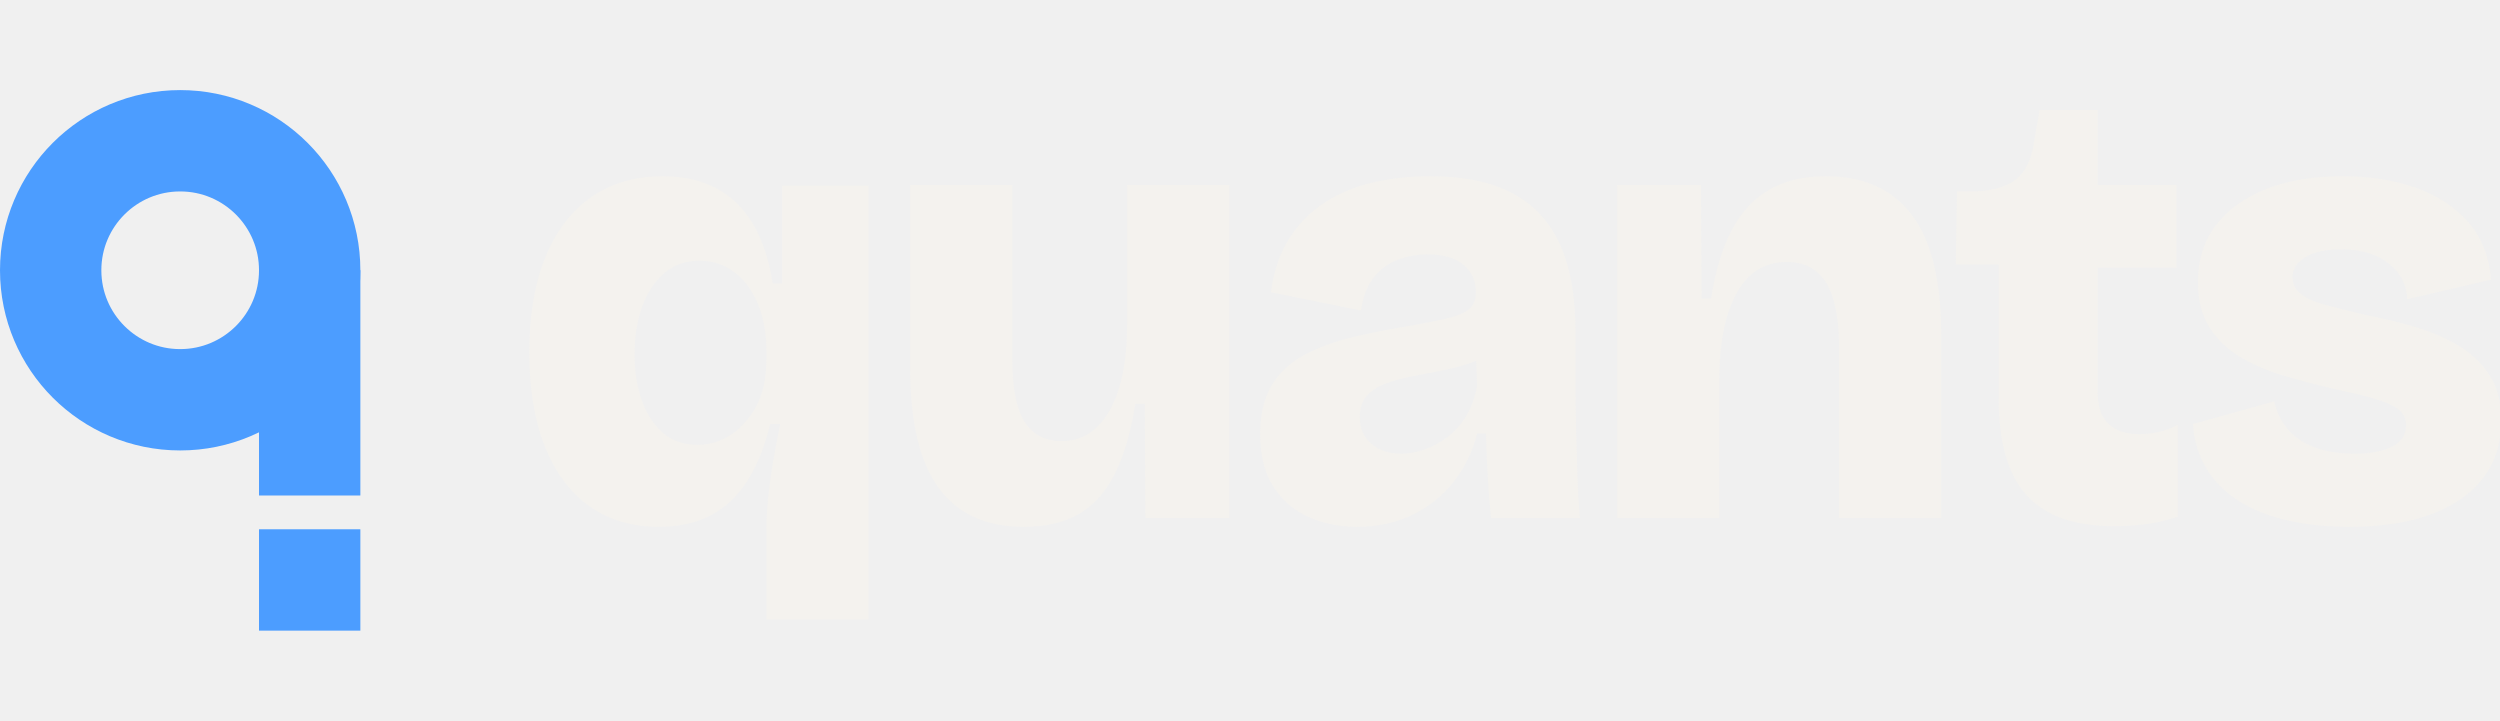
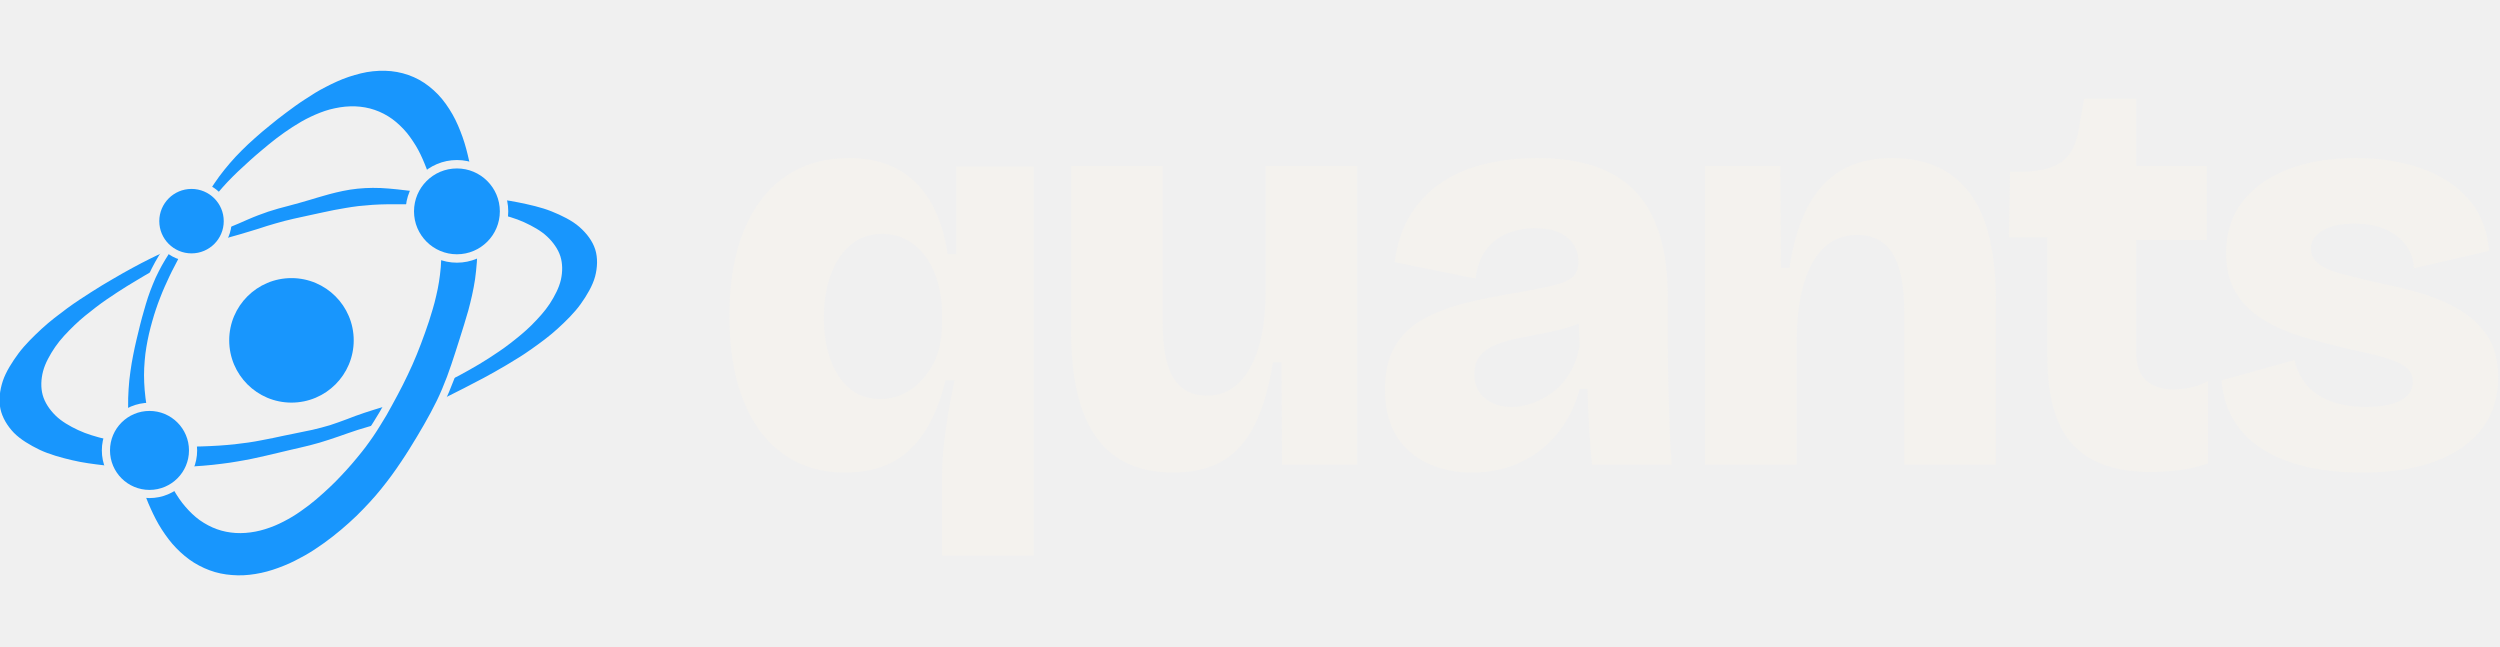
- <svg xmlns="http://www.w3.org/2000/svg" viewBox="0 0 444 128" role="img" aria-label="quants">
-   <g transform="translate(-32 0)">
-     <circle cx="64" cy="48" r="23" fill="none" stroke="#4C9DFF" stroke-width="18" />
-     <rect x="78" y="48" width="18" height="40" fill="#4C9DFF" />
-     <rect x="78" y="94" width="18" height="18" fill="#4C9DFF" />
+ <svg xmlns="http://www.w3.org/2000/svg" viewBox="0 0 495 128" role="img" aria-label="quants">
+   <g transform="translate(-31.66 -23.32) scale(0.16155)">
+     <defs>
+       <mask id="ql-back" maskUnits="userSpaceOnUse" x="0" y="0" width="1080" height="1080">
+         <rect width="1080" height="1080" fill="#fff" />
+         <path d="M764.7 542.5C763 548.2 761.2 553.7 759.5 559.1C757.8 564.5 756.1 569.8 754.4 575.1C752.7 580.3 751 585.5 749.3 590.6C747.5 595.7 745.8 600.8 743.9 605.9C742 610.9 740 615.9 737.9 620.9C735.8 625.9 733.6 630.8 731.2 635.7C728.8 640.6 726.3 645.5 723.7 650.3C721.1 655.2 718.4 660 715.6 664.9C712.8 669.8 709.9 674.7 706.9 679.7C703.9 684.7 700.9 689.7 697.6 694.9C694.4 700 691 705.3 687.4 710.6C683.9 715.9 680.1 721.3 676.1 726.8C672.1 732.2 667.9 737.8 663.4 743.3C658.9 748.9 654.1 754.5 648.9 760.1C643.8 765.6 638.4 771.3 632.6 776.9C626.7 782.5 620.6 788.1 614 793.6C607.5 799.1 600.5 804.6 593.1 809.9C585.8 815.1 578 820.4 569.8 825C561.5 829.6 552.9 834.2 543.9 837.7C535 841.3 525.6 844.5 516.1 846.5C506.7 848.5 496.9 849.7 487.5 849.5C478 849.3 468.4 848.1 459.5 845.5C450.5 842.9 441.8 838.9 433.8 834C425.9 829.1 418.5 822.8 411.9 816C405.2 809.2 399.4 801.2 394.2 793.2C389 785.2 384.6 776.4 380.7 767.8C376.7 759.2 373.5 750.3 370.6 741.7C367.7 733 365.3 724.3 363.1 715.9C361 707.4 359.3 699.1 357.8 690.9C356.4 682.7 355.3 674.7 354.5 666.8C353.7 658.9 353.2 651.2 353 643.5C352.9 635.9 353.1 628.5 353.6 621.2C354 613.9 354.8 606.8 355.8 599.8C356.7 592.9 357.9 586.2 359.2 579.6C360.4 573.1 361.9 566.7 363.3 560.6C364.7 554.4 366.2 548.4 367.7 542.5C369.2 536.6 370.7 530.9 372.4 525.2C374 519.6 375.6 514 377.4 508.6C379.3 503.1 381.2 497.8 383.4 492.6C385.5 487.3 387.8 482.2 390.4 477.2C392.9 472.2 395.6 467.4 398.5 462.6C401.3 457.9 404.4 453.3 407.4 448.8C410.4 444.2 413.5 439.8 416.6 435.3C419.7 430.7 422.7 426.3 425.7 421.7C428.8 417 431.7 412.3 434.7 407.5C437.7 402.6 440.7 397.6 443.8 392.5C447 387.3 450.2 382 453.7 376.7C457.1 371.4 460.8 366 464.7 360.6C468.7 355.3 472.9 349.9 477.5 344.6C482 339.3 486.9 334.1 492 329C497.2 323.8 502.6 318.7 508.4 313.6C514.2 308.4 520.2 303.3 526.7 298.1C533.1 292.8 539.8 287.5 547 282.2C554.2 276.8 561.7 271.3 569.8 266.1C577.8 260.8 586.3 255.4 595.3 250.9C604.2 246.3 613.7 241.8 623.3 238.6C633 235.4 643.1 232.7 653 231.7C662.9 230.7 673.1 230.8 682.6 232.6C692 234.3 701.4 237.6 709.8 242.2C718.2 246.8 726 253.1 732.8 260.1C739.6 267.2 745.5 275.7 750.5 284.4C755.5 293.1 759.5 302.8 762.9 312.3C766.3 321.8 768.8 331.8 770.9 341.3C773.1 350.8 774.6 360.4 775.9 369.5C777.3 378.6 778.2 387.5 779 396C779.8 404.5 780.3 412.7 780.7 420.7C781 428.7 781.2 436.4 781.2 443.9C781.2 451.4 780.9 458.7 780.4 465.8C779.9 473 779.1 479.9 778.2 486.7C777.2 493.4 775.9 500 774.5 506.4C773.1 512.8 771.5 519 769.9 525C768.2 531 766.5 536.8 764.7 542.5ZM721.8 538C720.2 542.9 718.5 547.6 716.9 552.2C715.2 556.8 713.6 561.3 711.9 565.8C710.2 570.2 708.5 574.5 706.8 578.8C705 583.1 703.2 587.3 701.4 591.5C699.5 595.6 697.6 599.7 695.7 603.8C693.7 607.9 691.7 612 689.7 616.1C687.6 620.1 685.5 624.2 683.4 628.2C681.2 632.3 679 636.4 676.7 640.6C674.4 644.7 672.1 648.9 669.7 653.2C667.2 657.4 664.6 661.7 661.9 666C659.2 670.4 656.4 674.8 653.4 679.2C650.3 683.6 647.2 688.1 643.8 692.6C640.3 697.1 636.8 701.6 632.9 706.2C629.1 710.8 625.1 715.5 620.8 720.2C616.5 724.9 612 729.7 607.2 734.6C602.3 739.4 597.2 744.4 591.7 749.2C586.3 754.1 580.5 759.1 574.3 763.8C568.1 768.5 561.4 773.3 554.5 777.5C547.6 781.6 540.1 785.6 532.6 788.7C525 791.8 517 794.4 509 795.9C501.1 797.4 492.8 798.1 484.9 797.6C477 797.1 469.1 795.6 461.7 792.9C454.4 790.3 447.2 786.4 440.8 781.9C434.4 777.3 428.4 771.5 423.2 765.4C417.9 759.4 413.3 752.4 409.2 745.5C405.1 738.5 401.7 731.1 398.5 723.9C395.4 716.6 392.8 709.2 390.4 702.1C388 694.9 386 687.8 384.1 680.9C382.3 674.1 380.7 667.3 379.2 660.7C377.8 654.1 376.5 647.7 375.6 641.3C374.6 634.9 373.8 628.7 373.3 622.5C372.8 616.3 372.5 610.2 372.5 604.2C372.5 598.3 372.8 592.3 373.3 586.6C373.7 580.8 374.5 575.1 375.4 569.6C376.3 564.1 377.4 558.7 378.6 553.4C379.8 548.1 381.2 543 382.6 538C384 533 385.5 528.1 387.1 523.4C388.7 518.6 390.4 513.9 392.2 509.4C393.9 504.8 395.8 500.4 397.7 496C399.6 491.6 401.6 487.3 403.6 483.1C405.6 478.8 407.7 474.7 409.9 470.6C412 466.4 414.1 462.3 416.3 458.2C418.4 454.1 420.6 450 422.8 445.8C425 441.6 427.2 437.4 429.5 433.1C431.7 428.8 434 424.4 436.5 420C439 415.6 441.6 411.2 444.3 406.7C447.1 402.3 450.1 397.8 453.2 393.4C456.4 389 459.8 384.6 463.4 380.2C467 375.9 470.9 371.6 474.9 367.3C479 363 483.2 358.8 487.7 354.5C492.2 350.2 496.9 345.9 501.8 341.5C506.8 337 511.9 332.5 517.5 327.9C523 323.3 528.7 318.5 534.9 313.8C541.1 309.2 547.6 304.4 554.5 300C561.4 295.6 568.8 291.2 576.4 287.6C584 284 592.1 280.7 600.2 278.5C608.4 276.4 616.9 274.9 625.1 274.7C633.3 274.4 641.6 275.3 649.4 277.3C657.1 279.3 664.8 282.6 671.6 286.8C678.5 291 684.8 296.5 690.5 302.5C696.1 308.4 701 315.5 705.4 322.6C709.7 329.6 713.3 337.4 716.4 345C719.6 352.6 722.1 360.5 724.4 368.1C726.6 375.8 728.4 383.4 730 390.8C731.5 398.2 732.7 405.4 733.8 412.5C734.8 419.5 735.5 426.4 736.1 433.2C736.6 439.9 736.9 446.5 736.9 453C736.9 459.4 736.7 465.7 736.2 471.9C735.7 478 734.9 484.1 734 489.9C733.1 495.7 731.9 501.4 730.6 506.9C729.4 512.5 727.9 517.8 726.4 523C724.9 528.1 723.3 533.1 721.8 538Z" fill-rule="evenodd" fill="#000" stroke="#000" stroke-width="18.5" />
+         <g fill="#000">
+           <circle cx="430.7" cy="415.4" r="49.2" />
+           <circle cx="756" cy="403.4" r="62.9" />
+           <circle cx="379.2" cy="696.4" r="58.4" />
+         </g>
+       </mask>
+       <mask id="ql-front" maskUnits="userSpaceOnUse" x="0" y="0" width="1080" height="1080">
+         <rect width="1080" height="1080" fill="#fff" />
+         <g fill="#000">
+           <circle cx="430.7" cy="415.4" r="49.2" />
+           <circle cx="756" cy="403.4" r="62.9" />
+           <circle cx="379.2" cy="696.4" r="58.4" />
+         </g>
+       </mask>
+     </defs>
+     <g fill="#1896FD">
+       <path d="M879.4 547.2C869.4 556.4 858 564.7 847.5 572.1C837.1 579.6 826.3 586 816.5 591.9C806.6 597.9 797.2 602.9 788.5 607.7C779.7 612.4 771.7 616.5 764.1 620.4C756.5 624.3 749.6 627.8 742.9 631.1C736.2 634.4 730.1 637.4 724 640.2C718 643 712.4 645.6 706.8 647.9C701.2 650.2 695.8 652.3 690.5 654.2C685.2 656.2 680.1 657.8 675.1 659.4C670.1 660.9 665.3 662.3 660.6 663.6C656 665 651.5 666.2 647.2 667.4C642.8 668.7 638.7 669.9 634.6 671.2C630.5 672.5 626.6 673.8 622.7 675.2C618.7 676.5 614.9 677.9 611 679.3C607.2 680.6 603.3 682 599.4 683.2C595.5 684.5 591.6 685.7 587.6 686.9C583.6 688.1 579.6 689.1 575.5 690.2C571.4 691.2 567.3 692.2 563 693.2C558.7 694.2 554.4 695.2 550 696.2C545.5 697.3 540.9 698.3 536.2 699.5C531.4 700.6 526.5 701.8 521.3 703C516.1 704.2 510.7 705.4 505 706.6C499.3 707.7 493.4 708.9 487.1 709.9C480.9 711 474.3 712 467.4 712.8C460.5 713.7 453.2 714.5 445.5 715.1C437.7 715.7 429.6 716.3 420.8 716.7C412 717.1 402.8 717.4 392.8 717.5C382.7 717.6 372 717.6 360.5 717.2C349 716.7 336.6 716.2 323.8 714.7C311.1 713.2 297.2 711.5 284 708.3C270.8 705.2 256.6 701.3 244.7 695.7C232.9 690 221 683 212.9 674.7C204.9 666.3 198.7 656 196.5 645.5C194.2 634.9 195.7 622.7 199.4 611.4C203.2 600 210.8 588.1 218.7 577.4C226.7 566.7 237.3 556.4 247.2 547.2C257.1 538.1 268.1 529.8 278.2 522.3C288.4 514.8 298.5 508.3 307.9 502.3C317.3 496.2 326.2 491 334.6 486.1C343 481.1 350.8 476.8 358.3 472.7C365.7 468.7 372.7 465 379.4 461.7C386.2 458.3 392.6 455.3 398.8 452.5C405 449.7 411 447.2 416.8 444.9C422.6 442.6 428.2 440.6 433.5 438.6C438.9 436.7 444.1 435 449 433.3C454 431.6 458.7 430 463.2 428.3C467.8 426.7 472 425.1 476.3 423.4C480.5 421.7 484.5 420 488.5 418.3C492.6 416.5 496.5 414.8 500.4 413.1C504.4 411.4 508.4 409.7 512.4 408.2C516.4 406.7 520.5 405.2 524.6 403.8C528.7 402.5 532.8 401.3 537 400C541.3 398.8 545.5 397.7 549.8 396.6C554.1 395.4 558.5 394.3 563 393C567.5 391.7 572.1 390.4 576.8 389C581.6 387.6 586.5 386 591.7 384.6C596.8 383.1 602.2 381.6 607.7 380.3C613.3 379 619.1 377.7 625 376.8C631 375.9 637.1 375.2 643.4 374.9C649.6 374.5 656 374.6 662.6 374.8C669.1 375.1 675.7 375.7 682.6 376.4C689.6 377.1 696.6 378 704.3 378.9C712 379.7 719.9 380.7 728.7 381.5C737.6 382.3 747.1 383 757.6 383.9C768.2 384.8 779.7 385.5 792 386.9C804.3 388.3 818 389.6 831.2 392.4C844.5 395.1 859.2 398.3 871.7 403.3C884.2 408.3 897.1 414.6 906 422.4C915 430.2 922.3 439.9 925.5 450.1C928.7 460.3 928.3 472.2 925.3 483.4C922.3 494.5 915.2 506.5 907.6 517.1C900 527.7 889.4 538.1 879.4 547.2ZM847.3 543C839.2 551.1 829.9 558.5 821.3 565.2C812.7 571.9 803.7 577.8 795.4 583.2C787.1 588.6 779 593.3 771.4 597.6C763.7 602 756.5 605.8 749.6 609.3C742.7 612.8 736.3 615.9 730.1 618.8C723.8 621.7 718 624.2 712.3 626.6C706.6 629 701.2 631 696 633C690.8 634.9 685.8 636.6 681 638.2C676.1 639.8 671.5 641.2 667.1 642.6C662.7 644 658.4 645.2 654.4 646.5C650.3 647.8 646.4 649 642.6 650.3C638.8 651.6 635.2 652.8 631.7 654.1C628.1 655.4 624.6 656.8 621.2 658.1C617.7 659.4 614.3 660.7 610.8 661.9C607.3 663.1 603.8 664.4 600.3 665.5C596.8 666.6 593.2 667.6 589.6 668.5C586 669.5 582.4 670.3 578.7 671.2C575 672 571.3 672.7 567.5 673.5C563.7 674.3 559.9 675.1 555.9 675.9C551.9 676.7 547.9 677.5 543.6 678.4C539.4 679.3 535 680.3 530.5 681.2C525.9 682.1 521.2 683.1 516.2 684C511.2 685 506 685.9 500.5 686.7C495 687.5 489.3 688.2 483.3 688.9C477.2 689.5 470.9 690.1 464.2 690.5C457.5 690.9 450.5 691.3 442.9 691.5C435.3 691.7 427.3 691.9 418.7 691.8C410.1 691.7 400.9 691.6 391 691.1C381.2 690.5 370.6 689.9 359.7 688.5C348.8 687.1 336.9 685.5 325.6 682.6C314.3 679.8 302.1 676.4 291.8 671.5C281.5 666.7 271.1 660.7 263.9 653.5C256.6 646.3 250.8 637.6 248.3 628.5C245.8 619.5 246.2 609 248.8 599.2C251.4 589.4 257.2 579 263.6 569.6C270 560.2 278.8 551.1 287.2 543C295.5 534.9 305 527.5 313.7 520.8C322.4 514.1 331.3 508.2 339.5 502.8C347.7 497.4 355.6 492.6 363 488.2C370.3 483.7 377.2 479.8 383.7 476.1C390.3 472.4 396.3 469.1 402.2 465.9C408 462.8 413.6 459.9 419 457.2C424.4 454.6 429.6 452.2 434.7 450C439.8 447.8 444.7 445.9 449.6 444.1C454.4 442.3 459.2 440.7 463.7 439.2C468.3 437.8 472.8 436.5 477.1 435.2C481.4 434 485.5 432.8 489.5 431.7C493.6 430.5 497.4 429.4 501.2 428.2C505 427.1 508.7 425.9 512.4 424.8C516 423.6 519.6 422.5 523.2 421.3C526.8 420.2 530.4 419.1 534 418.1C537.6 417 541.3 416 544.9 415.1C548.6 414.2 552.3 413.3 556.1 412.4C559.8 411.5 563.6 410.7 567.5 409.9C571.4 409 575.3 408.2 579.4 407.3C583.4 406.5 587.6 405.6 591.9 404.6C596.2 403.7 600.7 402.8 605.3 401.8C610 400.9 614.8 400 619.9 399.2C624.9 398.3 630.1 397.6 635.6 396.9C641.1 396.3 646.8 395.8 652.7 395.4C658.7 395 664.8 394.8 671.3 394.7C677.9 394.6 684.6 394.6 691.9 394.7C699.2 394.9 706.8 395.1 715.1 395.4C723.3 395.8 732.1 396.2 741.5 397C751 397.7 761.2 398.5 771.7 400C782.3 401.5 793.8 403.1 804.9 405.9C816 408.7 828.1 412 838.3 416.7C848.6 421.4 859.1 427.2 866.5 434.2C873.9 441.1 880 449.7 882.8 458.5C885.6 467.4 885.6 477.6 883.4 487.3C881.2 497 875.8 507.3 869.8 516.6C863.8 525.8 855.4 534.9 847.3 543Z" fill-rule="evenodd" mask="url(#ql-back)" />
+       <path d="M764.7 542.5C763 548.2 761.2 553.7 759.5 559.1C757.8 564.5 756.1 569.8 754.4 575.1C752.7 580.3 751 585.5 749.3 590.6C747.5 595.7 745.8 600.8 743.9 605.9C742 610.9 740 615.9 737.9 620.9C735.8 625.9 733.6 630.8 731.2 635.7C728.8 640.6 726.3 645.5 723.7 650.3C721.1 655.2 718.4 660 715.6 664.9C712.8 669.8 709.9 674.7 706.9 679.7C703.9 684.7 700.9 689.7 697.6 694.9C694.4 700 691 705.3 687.4 710.6C683.9 715.9 680.1 721.3 676.1 726.8C672.1 732.2 667.9 737.8 663.4 743.3C658.9 748.9 654.1 754.5 648.9 760.1C643.8 765.6 638.4 771.3 632.6 776.9C626.7 782.5 620.6 788.1 614 793.6C607.5 799.1 600.5 804.6 593.1 809.9C585.8 815.1 578 820.4 569.8 825C561.5 829.6 552.9 834.2 543.9 837.7C535 841.3 525.6 844.5 516.1 846.5C506.7 848.5 496.9 849.7 487.5 849.5C478 849.3 468.4 848.1 459.5 845.5C450.5 842.9 441.8 838.9 433.8 834C425.9 829.1 418.5 822.8 411.9 816C405.2 809.2 399.4 801.2 394.2 793.2C389 785.2 384.6 776.4 380.7 767.8C376.7 759.2 373.5 750.3 370.6 741.7C367.7 733 365.3 724.3 363.1 715.9C361 707.4 359.3 699.1 357.8 690.9C356.4 682.7 355.3 674.7 354.5 666.8C353.7 658.9 353.2 651.2 353 643.5C352.9 635.9 353.1 628.5 353.6 621.2C354 613.9 354.8 606.8 355.8 599.8C356.7 592.9 357.9 586.2 359.2 579.6C360.4 573.1 361.9 566.7 363.3 560.6C364.7 554.4 366.2 548.4 367.7 542.5C369.2 536.6 370.7 530.9 372.4 525.2C374 519.6 375.6 514 377.4 508.6C379.3 503.1 381.2 497.8 383.4 492.6C385.5 487.3 387.8 482.2 390.4 477.2C392.9 472.2 395.6 467.4 398.5 462.6C401.3 457.9 404.4 453.3 407.4 448.8C410.4 444.2 413.5 439.8 416.6 435.3C419.7 430.7 422.7 426.3 425.7 421.7C428.8 417 431.7 412.3 434.7 407.5C437.7 402.6 440.7 397.6 443.8 392.5C447 387.3 450.2 382 453.7 376.7C457.1 371.4 460.8 366 464.7 360.6C468.7 355.3 472.9 349.9 477.5 344.6C482 339.3 486.9 334.1 492 329C497.2 323.8 502.6 318.7 508.4 313.6C514.2 308.4 520.2 303.3 526.7 298.1C533.1 292.8 539.8 287.5 547 282.2C554.2 276.8 561.7 271.3 569.8 266.1C577.8 260.8 586.3 255.4 595.3 250.9C604.2 246.3 613.7 241.8 623.3 238.6C633 235.4 643.1 232.7 653 231.7C662.9 230.7 673.1 230.8 682.6 232.6C692 234.3 701.4 237.6 709.8 242.2C718.2 246.8 726 253.1 732.8 260.1C739.6 267.2 745.5 275.7 750.5 284.4C755.5 293.1 759.5 302.8 762.9 312.3C766.3 321.8 768.8 331.8 770.9 341.3C773.1 350.8 774.6 360.4 775.9 369.5C777.3 378.6 778.2 387.5 779 396C779.8 404.5 780.3 412.7 780.7 420.7C781 428.7 781.2 436.4 781.2 443.9C781.2 451.4 780.9 458.7 780.4 465.8C779.9 473 779.1 479.9 778.2 486.7C777.2 493.4 775.9 500 774.5 506.4C773.1 512.8 771.5 519 769.9 525C768.2 531 766.5 536.8 764.7 542.5ZM721.8 538C720.2 542.9 718.5 547.6 716.9 552.2C715.2 556.8 713.6 561.3 711.9 565.8C710.2 570.2 708.5 574.5 706.8 578.8C705 583.1 703.2 587.3 701.4 591.5C699.5 595.6 697.6 599.7 695.7 603.8C693.7 607.9 691.7 612 689.7 616.1C687.6 620.1 685.5 624.2 683.4 628.2C681.2 632.3 679 636.4 676.7 640.6C674.4 644.7 672.1 648.9 669.7 653.2C667.2 657.4 664.6 661.7 661.9 666C659.2 670.4 656.4 674.8 653.4 679.2C650.3 683.6 647.2 688.1 643.8 692.6C640.3 697.1 636.8 701.6 632.9 706.2C629.1 710.8 625.1 715.5 620.8 720.2C616.5 724.9 612 729.7 607.2 734.6C602.3 739.4 597.2 744.4 591.7 749.2C586.3 754.1 580.5 759.1 574.3 763.8C568.1 768.5 561.4 773.3 554.5 777.5C547.6 781.6 540.1 785.6 532.6 788.7C525 791.8 517 794.4 509 795.9C501.1 797.4 492.8 798.1 484.9 797.6C477 797.1 469.1 795.6 461.7 792.9C454.4 790.3 447.2 786.4 440.8 781.9C434.4 777.3 428.4 771.5 423.2 765.4C417.9 759.4 413.3 752.4 409.2 745.5C405.1 738.5 401.7 731.1 398.5 723.9C395.4 716.6 392.8 709.2 390.4 702.1C388 694.9 386 687.8 384.1 680.9C382.3 674.1 380.7 667.3 379.2 660.7C377.8 654.1 376.5 647.7 375.6 641.3C374.6 634.9 373.8 628.7 373.3 622.5C372.8 616.3 372.5 610.2 372.5 604.2C372.5 598.3 372.8 592.3 373.3 586.6C373.7 580.8 374.5 575.1 375.4 569.6C376.3 564.1 377.4 558.7 378.6 553.4C379.8 548.1 381.2 543 382.6 538C384 533 385.5 528.1 387.1 523.4C388.7 518.6 390.4 513.9 392.2 509.4C393.9 504.8 395.8 500.4 397.7 496C399.6 491.6 401.6 487.3 403.6 483.1C405.6 478.8 407.7 474.7 409.9 470.6C412 466.4 414.1 462.3 416.3 458.2C418.4 454.1 420.6 450 422.8 445.8C425 441.6 427.2 437.4 429.5 433.1C431.7 428.8 434 424.4 436.5 420C439 415.6 441.6 411.2 444.3 406.7C447.1 402.3 450.1 397.8 453.2 393.4C456.4 389 459.8 384.6 463.4 380.2C467 375.9 470.9 371.6 474.9 367.3C479 363 483.2 358.8 487.7 354.5C492.2 350.2 496.9 345.9 501.8 341.5C506.8 337 511.9 332.5 517.5 327.9C523 323.3 528.7 318.5 534.9 313.8C541.1 309.2 547.6 304.4 554.5 300C561.4 295.6 568.8 291.2 576.4 287.6C584 284 592.1 280.7 600.2 278.5C608.4 276.4 616.9 274.9 625.1 274.7C633.3 274.4 641.6 275.3 649.4 277.3C657.1 279.3 664.8 282.6 671.6 286.8C678.5 291 684.8 296.5 690.5 302.5C696.1 308.4 701 315.5 705.4 322.6C709.7 329.6 713.3 337.4 716.4 345C719.6 352.6 722.1 360.5 724.4 368.1C726.6 375.8 728.4 383.4 730 390.8C731.5 398.2 732.7 405.4 733.8 412.5C734.8 419.5 735.5 426.4 736.1 433.2C736.6 439.9 736.9 446.5 736.9 453C736.9 459.4 736.7 465.7 736.2 471.9C735.7 478 734.9 484.1 734 489.9C733.1 495.7 731.9 501.4 730.6 506.9C729.4 512.5 727.9 517.8 726.4 523C724.9 528.1 723.3 533.1 721.8 538Z" fill-rule="evenodd" mask="url(#ql-front)" />
+       <circle cx="430.7" cy="415.4" r="39.5" />
+       <circle cx="756" cy="403.4" r="52.6" />
+       <circle cx="379.2" cy="696.4" r="48.4" />
+       <circle cx="553.2" cy="561.5" r="76.3" />
+     </g>
  </g>
-   <path transform="translate(90.75 92.00) scale(1.12)" d="M40.5 16.1V1.9Q40.5 -0.7 40.8 -3.45Q41.1 -6.2 41.6 -9.15Q42.1 -12.1 42.7 -14.9H41.1Q39.8 -9.5 37.45 -5.85Q35.1 -2.2 31.65 -0.4Q28.2 1.4 23.4 1.4Q17 1.4 12.4 -1.9Q7.8 -5.2 5.35 -11.4Q2.9 -17.6 2.9 -26.3Q2.9 -35.1 5.45 -41.35Q8 -47.6 12.75 -50.9Q17.5 -54.2 24.1 -54.2Q28.9 -54.2 32.45 -52.35Q36 -50.5 38.3 -46.75Q40.6 -43 41.5 -37.2H43V-52.7H56.7V-29.6V16.1ZM29.6 -11.6Q31.4 -11.6 33.05 -12.25Q34.7 -12.9 36.05 -14.1Q37.4 -15.3 38.45 -16.95Q39.5 -18.6 40 -20.65Q40.5 -22.7 40.5 -25.1V-26.6Q40.5 -29.5 39.8 -32.05Q39.1 -34.6 37.75 -36.55Q36.4 -38.5 34.4 -39.65Q32.4 -40.8 29.9 -40.8Q26.7 -40.8 24.4 -38.9Q22.1 -37 20.85 -33.65Q19.6 -30.3 19.6 -25.9Q19.6 -21.9 20.75 -18.65Q21.9 -15.4 24.1 -13.5Q26.3 -11.6 29.6 -11.6Z M81.3 1.4Q72.3 1.4 67.8 -4.8Q63.3 -11 63.3 -23.7V-52.8H79.5V-25.1Q79.5 -18.3 81.45 -15.25Q83.4 -12.2 87.3 -12.2Q89.8 -12.2 91.7 -13.45Q93.6 -14.7 94.95 -17.1Q96.3 -19.5 97 -22.9Q97.7 -26.3 97.7 -30.7V-52.8H113.9V-22.4V0H100.6L100.5 -18.1H99Q97.9 -11.2 95.7 -6.9Q93.5 -2.6 90 -0.6Q86.5 1.4 81.3 1.4Z M134.1 1.4Q129.9 1.4 126.4 -0.2Q122.9 -1.8 120.85 -5.05Q118.8 -8.3 118.8 -13.3Q118.8 -18 120.6 -21Q122.4 -24 125.7 -25.8Q129 -27.6 133.35 -28.65Q137.7 -29.7 142.7 -30.5Q146.6 -31.2 148.8 -31.75Q151 -32.3 152 -33.2Q153 -34.1 153 -35.8Q153 -38.5 151.05 -40.15Q149.1 -41.8 145.3 -41.8Q142.8 -41.8 140.5 -40.9Q138.2 -40 136.7 -38Q135.2 -36 134.8 -32.9L120.5 -35.8Q121.2 -40.9 123.45 -44.4Q125.7 -47.9 129.15 -50.1Q132.6 -52.3 136.85 -53.25Q141.1 -54.2 145.8 -54.2Q153.7 -54.2 158.8 -51.5Q163.9 -48.8 166.35 -43.35Q168.8 -37.9 168.8 -29.7V-21Q168.8 -17.6 168.9 -14.05Q169 -10.5 169.1 -7Q169.2 -3.5 169.5 0H155.4Q155.1 -2.9 154.9 -6.3Q154.7 -9.7 154.6 -13.4H153.2Q152.2 -9.3 149.6 -5.9Q147 -2.5 143.05 -0.55Q139.1 1.4 134.1 1.4ZM141.2 -10.2Q142.9 -10.2 144.8 -10.85Q146.7 -11.5 148.45 -12.8Q150.2 -14.1 151.45 -16.15Q152.7 -18.2 153.2 -21L153 -26.6L155.4 -26.5Q154 -25.2 151.9 -24.5Q149.8 -23.8 147.45 -23.35Q145.1 -22.9 142.8 -22.45Q140.5 -22 138.65 -21.3Q136.8 -20.6 135.7 -19.35Q134.6 -18.1 134.6 -16Q134.6 -13.3 136.45 -11.75Q138.3 -10.2 141.2 -10.2Z M175.4 0V-31V-52.8H188.7L188.8 -34.8H190.3Q191.3 -41.3 193.55 -45.6Q195.8 -49.9 199.5 -52.05Q203.2 -54.2 208.5 -54.2Q217.5 -54.2 222.15 -48.05Q226.8 -41.9 226.8 -28.9V0H210.6V-26.9Q210.6 -34 208.55 -37.3Q206.5 -40.6 202.3 -40.6Q198.8 -40.6 196.45 -38.4Q194.1 -36.2 192.85 -32Q191.6 -27.8 191.6 -21.8V0Z M254.2 1.3Q244.8 1.3 240.35 -3.6Q235.9 -8.5 235.9 -19V-40.2H229.1L229.3 -51.8H232.5Q237 -52.1 239.05 -54.05Q241.1 -56 241.6 -60.2L242.4 -64.7H251.6V-52.8H264.1V-39.7H251.6V-20Q251.6 -16.5 253.35 -14.9Q255.1 -13.3 258.2 -13.3Q259.9 -13.3 261.5 -13.7Q263.1 -14.1 264.3 -14.8V-0.2Q261.2 0.8 258.65 1.05Q256.1 1.3 254.2 1.3Z M291.5 1.4Q286.2 1.4 281.8 0.4Q277.4 -0.6 274.15 -2.6Q270.9 -4.6 268.95 -7.7Q267 -10.8 266.7 -14.9L279.6 -18.5Q280.1 -16.1 281.65 -14.2Q283.2 -12.3 285.9 -11.25Q288.6 -10.2 292.4 -10.2Q296 -10.2 298.25 -11.3Q300.5 -12.4 300.5 -14.7Q300.5 -16.2 299.45 -17.1Q298.4 -18 296.05 -18.75Q293.7 -19.5 289.8 -20.3Q285.5 -21.3 281.5 -22.45Q277.5 -23.6 274.35 -25.45Q271.2 -27.3 269.35 -30.2Q267.5 -33.1 267.5 -37.4Q267.5 -42.6 270.25 -46.3Q273 -50 278.15 -52.1Q283.3 -54.2 290.5 -54.2Q296.8 -54.2 301.95 -52.4Q307.1 -50.6 310.3 -47Q313.5 -43.4 314 -37.8L300.7 -34.7Q300.6 -37.1 299.2 -38.9Q297.8 -40.7 295.55 -41.65Q293.3 -42.6 290.2 -42.6Q286.5 -42.6 284.5 -41.35Q282.5 -40.1 282.5 -38.2Q282.5 -36.6 283.8 -35.55Q285.1 -34.5 287.7 -33.8Q290.3 -33.1 294.1 -32.2Q297.8 -31.5 301.6 -30.4Q305.4 -29.3 308.55 -27.5Q311.7 -25.7 313.65 -22.8Q315.6 -19.9 315.6 -15.4Q315.6 -10.2 312.8 -6.45Q310 -2.7 304.65 -0.65Q299.3 1.4 291.5 1.4Z" fill="#F4F2EE" />
+   <path transform="translate(141.17 92.00) scale(1.12)" d="M40.5 16.1V1.9Q40.5 -0.7 40.8 -3.45Q41.1 -6.2 41.6 -9.15Q42.1 -12.1 42.7 -14.9H41.1Q39.8 -9.5 37.45 -5.85Q35.1 -2.2 31.65 -0.4Q28.2 1.4 23.4 1.4Q17 1.4 12.4 -1.9Q7.8 -5.2 5.35 -11.4Q2.9 -17.6 2.9 -26.3Q2.9 -35.1 5.45 -41.35Q8 -47.6 12.75 -50.9Q17.5 -54.2 24.1 -54.2Q28.9 -54.2 32.45 -52.35Q36 -50.5 38.3 -46.75Q40.6 -43 41.5 -37.2H43V-52.7H56.7V-29.6V16.1ZM29.6 -11.6Q31.4 -11.6 33.05 -12.25Q34.7 -12.9 36.05 -14.1Q37.4 -15.3 38.45 -16.95Q39.5 -18.6 40 -20.65Q40.5 -22.7 40.5 -25.1V-26.6Q40.5 -29.5 39.8 -32.05Q39.1 -34.6 37.75 -36.55Q36.4 -38.5 34.4 -39.65Q32.4 -40.8 29.9 -40.8Q26.7 -40.8 24.4 -38.9Q22.1 -37 20.85 -33.65Q19.6 -30.3 19.6 -25.9Q19.6 -21.9 20.75 -18.65Q21.9 -15.4 24.1 -13.5Q26.3 -11.6 29.6 -11.6Z M81.3 1.4Q72.3 1.4 67.8 -4.8Q63.3 -11 63.3 -23.7V-52.8H79.5V-25.1Q79.5 -18.3 81.45 -15.25Q83.4 -12.2 87.3 -12.2Q89.8 -12.2 91.7 -13.45Q93.6 -14.7 94.95 -17.1Q96.3 -19.5 97 -22.9Q97.7 -26.3 97.7 -30.7V-52.8H113.9V-22.4V0H100.6L100.5 -18.1H99Q97.9 -11.2 95.7 -6.9Q93.5 -2.6 90 -0.6Q86.5 1.4 81.3 1.4Z M134.1 1.4Q129.9 1.4 126.4 -0.2Q122.9 -1.8 120.85 -5.05Q118.8 -8.3 118.8 -13.3Q118.8 -18 120.6 -21Q122.4 -24 125.7 -25.8Q129 -27.6 133.35 -28.65Q137.7 -29.7 142.7 -30.5Q146.6 -31.2 148.8 -31.75Q151 -32.3 152 -33.2Q153 -34.1 153 -35.8Q153 -38.5 151.05 -40.15Q149.1 -41.8 145.3 -41.8Q142.8 -41.8 140.5 -40.9Q138.2 -40 136.7 -38Q135.2 -36 134.8 -32.9L120.5 -35.8Q121.2 -40.9 123.45 -44.4Q125.7 -47.9 129.15 -50.1Q132.6 -52.3 136.85 -53.25Q141.1 -54.2 145.8 -54.2Q153.7 -54.2 158.8 -51.5Q163.9 -48.8 166.35 -43.35Q168.8 -37.9 168.8 -29.7V-21Q168.8 -17.6 168.9 -14.05Q169 -10.5 169.1 -7Q169.2 -3.5 169.5 0H155.4Q155.1 -2.9 154.9 -6.3Q154.7 -9.7 154.6 -13.4H153.2Q152.2 -9.3 149.6 -5.9Q147 -2.5 143.05 -0.55Q139.1 1.4 134.1 1.4ZM141.2 -10.2Q142.9 -10.2 144.8 -10.85Q146.7 -11.5 148.45 -12.8Q150.2 -14.1 151.45 -16.15Q152.7 -18.2 153.2 -21L153 -26.6L155.4 -26.5Q154 -25.2 151.9 -24.5Q149.8 -23.8 147.45 -23.35Q145.1 -22.9 142.8 -22.45Q140.5 -22 138.65 -21.3Q136.8 -20.6 135.7 -19.35Q134.6 -18.1 134.6 -16Q134.6 -13.3 136.45 -11.75Q138.3 -10.2 141.2 -10.2Z M175.4 0V-31V-52.8H188.7L188.8 -34.8H190.3Q191.3 -41.3 193.55 -45.6Q195.8 -49.9 199.5 -52.05Q203.2 -54.2 208.5 -54.2Q217.5 -54.2 222.15 -48.05Q226.8 -41.9 226.8 -28.9V0H210.6V-26.9Q210.6 -34 208.55 -37.3Q206.5 -40.6 202.3 -40.6Q198.8 -40.6 196.45 -38.4Q194.1 -36.2 192.85 -32Q191.6 -27.8 191.6 -21.8V0Z M254.2 1.3Q244.8 1.3 240.35 -3.6Q235.9 -8.5 235.9 -19V-40.2H229.1L229.3 -51.8H232.5Q237 -52.1 239.05 -54.05Q241.1 -56 241.6 -60.2L242.4 -64.7H251.6V-52.8H264.1V-39.7H251.6V-20Q251.6 -16.5 253.35 -14.9Q255.1 -13.3 258.2 -13.3Q259.9 -13.3 261.5 -13.7Q263.1 -14.1 264.3 -14.8V-0.2Q261.2 0.8 258.65 1.05Q256.1 1.3 254.2 1.3Z M291.5 1.4Q286.2 1.4 281.8 0.4Q277.4 -0.6 274.15 -2.6Q270.9 -4.6 268.95 -7.7Q267 -10.8 266.7 -14.9L279.6 -18.5Q280.1 -16.1 281.65 -14.2Q283.2 -12.3 285.9 -11.25Q288.6 -10.2 292.4 -10.2Q296 -10.2 298.25 -11.3Q300.5 -12.4 300.5 -14.7Q300.5 -16.2 299.45 -17.1Q298.4 -18 296.05 -18.75Q293.7 -19.5 289.8 -20.3Q285.5 -21.3 281.5 -22.45Q277.5 -23.6 274.35 -25.45Q271.2 -27.3 269.35 -30.2Q267.5 -33.1 267.5 -37.4Q267.5 -42.6 270.25 -46.3Q273 -50 278.15 -52.1Q283.3 -54.2 290.5 -54.2Q296.8 -54.2 301.95 -52.4Q307.1 -50.6 310.3 -47Q313.5 -43.4 314 -37.8L300.7 -34.7Q300.6 -37.1 299.2 -38.9Q297.8 -40.7 295.55 -41.65Q293.3 -42.6 290.2 -42.6Q286.5 -42.6 284.5 -41.35Q282.5 -40.1 282.5 -38.2Q282.5 -36.6 283.8 -35.55Q285.1 -34.5 287.7 -33.8Q290.3 -33.1 294.1 -32.2Q297.8 -31.5 301.6 -30.4Q305.4 -29.3 308.55 -27.5Q311.7 -25.7 313.65 -22.8Q315.6 -19.9 315.6 -15.4Q315.6 -10.2 312.8 -6.45Q310 -2.7 304.65 -0.65Q299.3 1.4 291.5 1.4Z" fill="#F4F2EE" />
</svg>
